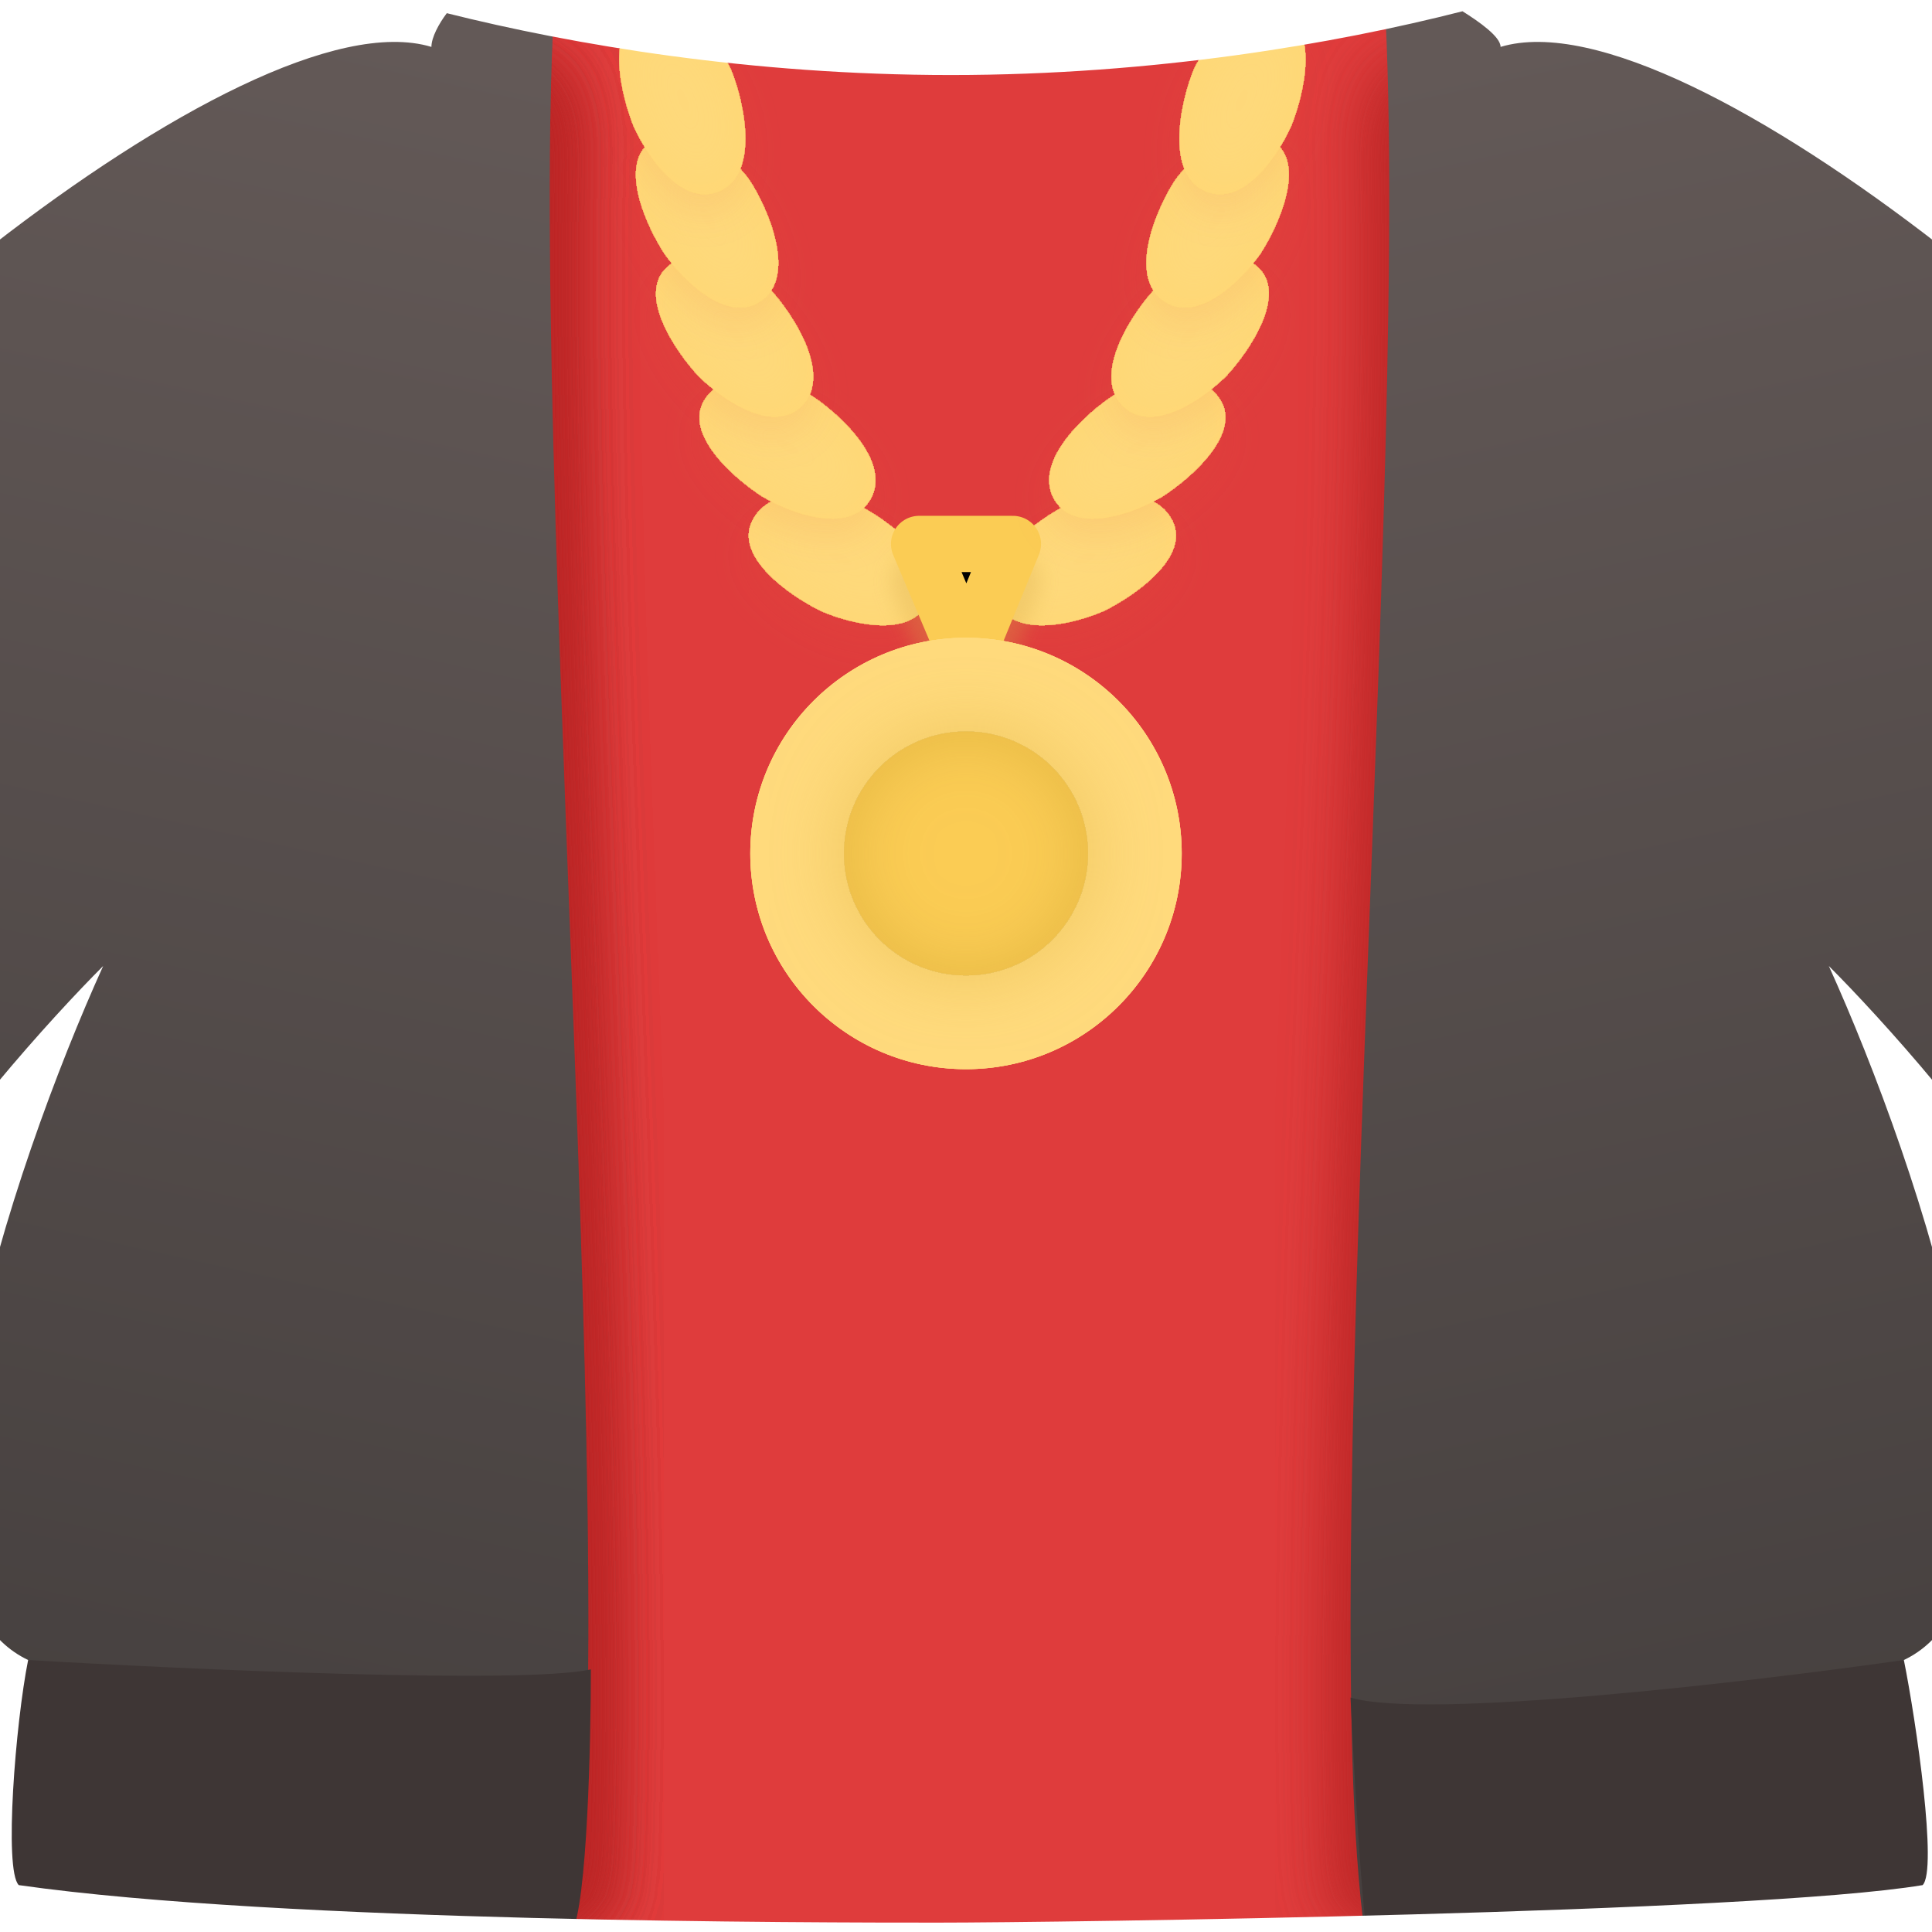
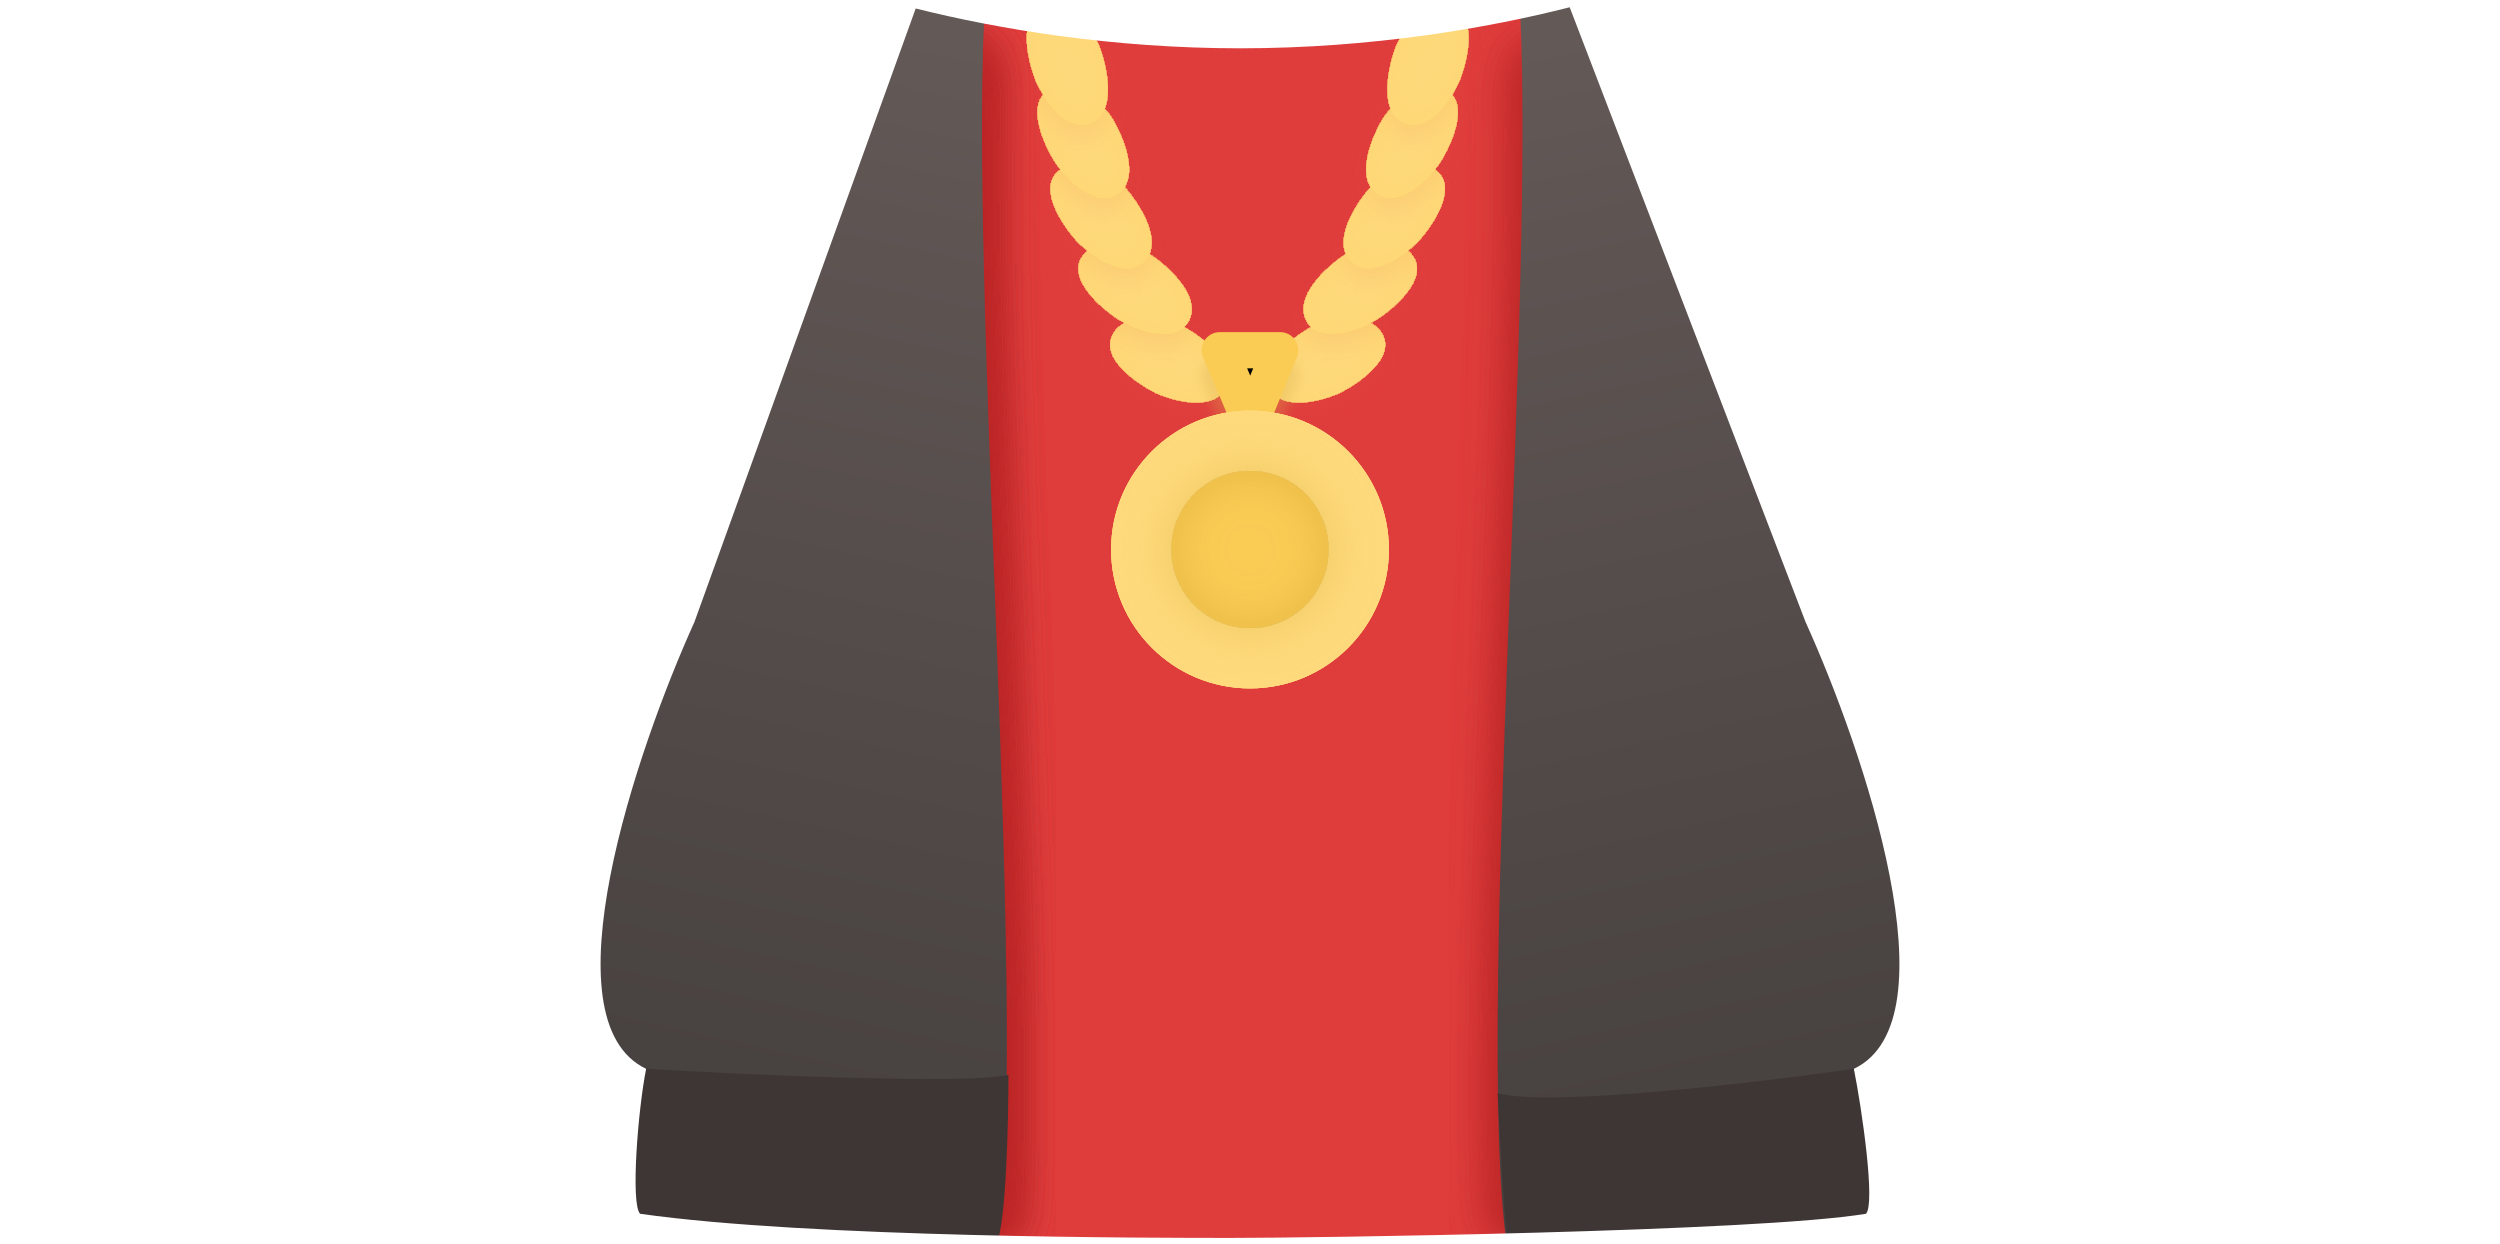
- <svg xmlns="http://www.w3.org/2000/svg" viewBox="1245.0 172.0 103 103.0" width="100%" height="100%">
+ <svg xmlns="http://www.w3.org/2000/svg" viewBox="1193.0 172.0 207.0 103.0" width="100%" height="100%">
  <defs>
    <filter id="filter629_ddd_495_57" x="1187" y="165" width="93.366" height="122.5" filterUnits="userSpaceOnUse" color-interpolation-filters="sRGB">
      <feFlood flood-opacity="0" result="BackgroundImageFix" />
      <feColorMatrix in="SourceAlpha" type="matrix" values="0 0 0 0 0 0 0 0 0 0 0 0 0 0 0 0 0 0 127 0" result="hardAlpha" />
      <feOffset dy="4" />
      <feGaussianBlur stdDeviation="2" />
      <feColorMatrix type="matrix" values="0 0 0 0 0.733 0 0 0 0 0.144 0 0 0 0 0.144 0 0 0 0.8 0" />
      <feBlend mode="normal" in2="BackgroundImageFix" result="effect1_dropShadow_495_57" />
      <feColorMatrix in="SourceAlpha" type="matrix" values="0 0 0 0 0 0 0 0 0 0 0 0 0 0 0 0 0 0 127 0" result="hardAlpha" />
      <feOffset dy="4" />
      <feGaussianBlur stdDeviation="2" />
      <feColorMatrix type="matrix" values="0 0 0 0 0.733 0 0 0 0 0.144 0 0 0 0 0.144 0 0 0 0.8 0" />
      <feBlend mode="normal" in2="effect1_dropShadow_495_57" result="effect2_dropShadow_495_57" />
      <feColorMatrix in="SourceAlpha" type="matrix" values="0 0 0 0 0 0 0 0 0 0 0 0 0 0 0 0 0 0 127 0" result="hardAlpha" />
      <feOffset dy="4" />
      <feGaussianBlur stdDeviation="2" />
      <feColorMatrix type="matrix" values="0 0 0 0 0.733 0 0 0 0 0.144 0 0 0 0 0.144 0 0 0 0.8 0" />
      <feBlend mode="normal" in2="effect2_dropShadow_495_57" result="effect3_dropShadow_495_57" />
      <feBlend mode="normal" in="SourceGraphic" in2="effect3_dropShadow_495_57" result="shape" />
    </filter>
    <linearGradient id="paint199_linear_495_57" x1="1238.5" y1="280" x2="1262" y2="173" gradientUnits="userSpaceOnUse">
      <stop stop-color="#413C3B" />
      <stop offset="1" stop-color="#635957" />
    </linearGradient>
    <filter id="filter630_ddd_495_57" x="1187" y="165" width="93.366" height="122.5" filterUnits="userSpaceOnUse" color-interpolation-filters="sRGB">
      <feFlood flood-opacity="0" result="BackgroundImageFix" />
      <feColorMatrix in="SourceAlpha" type="matrix" values="0 0 0 0 0 0 0 0 0 0 0 0 0 0 0 0 0 0 127 0" result="hardAlpha" />
      <feOffset dy="4" />
      <feGaussianBlur stdDeviation="2" />
      <feColorMatrix type="matrix" values="0 0 0 0 0.733 0 0 0 0 0.144 0 0 0 0 0.144 0 0 0 0.8 0" />
      <feBlend mode="normal" in2="BackgroundImageFix" result="effect1_dropShadow_495_57" />
      <feColorMatrix in="SourceAlpha" type="matrix" values="0 0 0 0 0 0 0 0 0 0 0 0 0 0 0 0 0 0 127 0" result="hardAlpha" />
      <feOffset dy="4" />
      <feGaussianBlur stdDeviation="2" />
      <feColorMatrix type="matrix" values="0 0 0 0 0.733 0 0 0 0 0.144 0 0 0 0 0.144 0 0 0 0.8 0" />
      <feBlend mode="normal" in2="effect1_dropShadow_495_57" result="effect2_dropShadow_495_57" />
      <feColorMatrix in="SourceAlpha" type="matrix" values="0 0 0 0 0 0 0 0 0 0 0 0 0 0 0 0 0 0 127 0" result="hardAlpha" />
      <feOffset dy="4" />
      <feGaussianBlur stdDeviation="2" />
      <feColorMatrix type="matrix" values="0 0 0 0 0.733 0 0 0 0 0.144 0 0 0 0 0.144 0 0 0 0.8 0" />
      <feBlend mode="normal" in2="effect2_dropShadow_495_57" result="effect3_dropShadow_495_57" />
      <feBlend mode="normal" in="SourceGraphic" in2="effect3_dropShadow_495_57" result="shape" />
    </filter>
    <linearGradient id="paint200_linear_495_57" x1="1238.5" y1="280" x2="1262" y2="173" gradientUnits="userSpaceOnUse">
      <stop stop-color="#413C3B" />
      <stop offset="1" stop-color="#635957" />
    </linearGradient>
    <filter id="filter631_ddd_495_57" x="1313" y="165" width="93.366" height="122.5" filterUnits="userSpaceOnUse" color-interpolation-filters="sRGB">
      <feFlood flood-opacity="0" result="BackgroundImageFix" />
      <feColorMatrix in="SourceAlpha" type="matrix" values="0 0 0 0 0 0 0 0 0 0 0 0 0 0 0 0 0 0 127 0" result="hardAlpha" />
      <feOffset dy="4" />
      <feGaussianBlur stdDeviation="2" />
      <feColorMatrix type="matrix" values="0 0 0 0 0.733 0 0 0 0 0.144 0 0 0 0 0.144 0 0 0 0.8 0" />
      <feBlend mode="normal" in2="BackgroundImageFix" result="effect1_dropShadow_495_57" />
      <feColorMatrix in="SourceAlpha" type="matrix" values="0 0 0 0 0 0 0 0 0 0 0 0 0 0 0 0 0 0 127 0" result="hardAlpha" />
      <feOffset dy="4" />
      <feGaussianBlur stdDeviation="2" />
      <feColorMatrix type="matrix" values="0 0 0 0 0.733 0 0 0 0 0.144 0 0 0 0 0.144 0 0 0 0.8 0" />
      <feBlend mode="normal" in2="effect1_dropShadow_495_57" result="effect2_dropShadow_495_57" />
      <feColorMatrix in="SourceAlpha" type="matrix" values="0 0 0 0 0 0 0 0 0 0 0 0 0 0 0 0 0 0 127 0" result="hardAlpha" />
      <feOffset dy="4" />
      <feGaussianBlur stdDeviation="2" />
      <feColorMatrix type="matrix" values="0 0 0 0 0.733 0 0 0 0 0.144 0 0 0 0 0.144 0 0 0 0.8 0" />
      <feBlend mode="normal" in2="effect2_dropShadow_495_57" result="effect3_dropShadow_495_57" />
      <feBlend mode="normal" in="SourceGraphic" in2="effect3_dropShadow_495_57" result="shape" />
    </filter>
    <linearGradient id="paint201_linear_495_57" x1="1354.87" y1="280" x2="1331.37" y2="173" gradientUnits="userSpaceOnUse">
      <stop stop-color="#413C3B" />
      <stop offset="1" stop-color="#635957" />
    </linearGradient>
    <filter id="filter632_di_495_57" x="1295.96" y="197.344" width="13.731" height="10.991" filterUnits="userSpaceOnUse" color-interpolation-filters="sRGB">
      <feFlood flood-opacity="0" result="BackgroundImageFix" />
      <feColorMatrix in="SourceAlpha" type="matrix" values="0 0 0 0 0 0 0 0 0 0 0 0 0 0 0 0 0 0 127 0" result="hardAlpha" />
      <feOffset dy="1" />
      <feGaussianBlur stdDeviation="1" />
      <feColorMatrix type="matrix" values="0 0 0 0 0.904 0 0 0 0 0.364 0 0 0 0 0.245 0 0 0 0.1 0" />
      <feBlend mode="normal" in2="BackgroundImageFix" result="effect1_dropShadow_495_57" />
      <feBlend mode="normal" in="SourceGraphic" in2="effect1_dropShadow_495_57" result="shape" />
      <feColorMatrix in="SourceAlpha" type="matrix" values="0 0 0 0 0 0 0 0 0 0 0 0 0 0 0 0 0 0 127 0" result="hardAlpha" />
      <feOffset />
      <feGaussianBlur stdDeviation="1.5" />
      <feComposite in2="hardAlpha" operator="arithmetic" k2="-1" k3="1" />
      <feColorMatrix type="matrix" values="0 0 0 0 1 0 0 0 0 0.842 0 0 0 0 0.45 0 0 0 1 0" />
      <feBlend mode="normal" in2="shape" result="effect2_innerShadow_495_57" />
    </filter>
    <filter id="filter633_di_495_57" x="1282.92" y="197.344" width="13.73" height="10.991" filterUnits="userSpaceOnUse" color-interpolation-filters="sRGB">
      <feFlood flood-opacity="0" result="BackgroundImageFix" />
      <feColorMatrix in="SourceAlpha" type="matrix" values="0 0 0 0 0 0 0 0 0 0 0 0 0 0 0 0 0 0 127 0" result="hardAlpha" />
      <feOffset dy="1" />
      <feGaussianBlur stdDeviation="1" />
      <feColorMatrix type="matrix" values="0 0 0 0 0.904 0 0 0 0 0.364 0 0 0 0 0.245 0 0 0 0.1 0" />
      <feBlend mode="normal" in2="BackgroundImageFix" result="effect1_dropShadow_495_57" />
      <feBlend mode="normal" in="SourceGraphic" in2="effect1_dropShadow_495_57" result="shape" />
      <feColorMatrix in="SourceAlpha" type="matrix" values="0 0 0 0 0 0 0 0 0 0 0 0 0 0 0 0 0 0 127 0" result="hardAlpha" />
      <feOffset />
      <feGaussianBlur stdDeviation="1.5" />
      <feComposite in2="hardAlpha" operator="arithmetic" k2="-1" k3="1" />
      <feColorMatrix type="matrix" values="0 0 0 0 1 0 0 0 0 0.842 0 0 0 0 0.45 0 0 0 1 0" />
      <feBlend mode="normal" in2="shape" result="effect2_innerShadow_495_57" />
    </filter>
    <filter id="filter634_di_495_57" x="1280.29" y="191.176" width="13.387" height="11.472" filterUnits="userSpaceOnUse" color-interpolation-filters="sRGB">
      <feFlood flood-opacity="0" result="BackgroundImageFix" />
      <feColorMatrix in="SourceAlpha" type="matrix" values="0 0 0 0 0 0 0 0 0 0 0 0 0 0 0 0 0 0 127 0" result="hardAlpha" />
      <feOffset dy="1" />
      <feGaussianBlur stdDeviation="1" />
      <feColorMatrix type="matrix" values="0 0 0 0 0.904 0 0 0 0 0.364 0 0 0 0 0.245 0 0 0 0.1 0" />
      <feBlend mode="normal" in2="BackgroundImageFix" result="effect1_dropShadow_495_57" />
      <feBlend mode="normal" in="SourceGraphic" in2="effect1_dropShadow_495_57" result="shape" />
      <feColorMatrix in="SourceAlpha" type="matrix" values="0 0 0 0 0 0 0 0 0 0 0 0 0 0 0 0 0 0 127 0" result="hardAlpha" />
      <feOffset />
      <feGaussianBlur stdDeviation="1.5" />
      <feComposite in2="hardAlpha" operator="arithmetic" k2="-1" k3="1" />
      <feColorMatrix type="matrix" values="0 0 0 0 1 0 0 0 0 0.842 0 0 0 0 0.45 0 0 0 1 0" />
      <feBlend mode="normal" in2="shape" result="effect2_innerShadow_495_57" />
    </filter>
    <filter id="filter635_di_495_57" x="1277.97" y="184.643" width="12.385" height="12.572" filterUnits="userSpaceOnUse" color-interpolation-filters="sRGB">
      <feFlood flood-opacity="0" result="BackgroundImageFix" />
      <feColorMatrix in="SourceAlpha" type="matrix" values="0 0 0 0 0 0 0 0 0 0 0 0 0 0 0 0 0 0 127 0" result="hardAlpha" />
      <feOffset dy="1" />
      <feGaussianBlur stdDeviation="1" />
      <feColorMatrix type="matrix" values="0 0 0 0 0.904 0 0 0 0 0.364 0 0 0 0 0.245 0 0 0 0.1 0" />
      <feBlend mode="normal" in2="BackgroundImageFix" result="effect1_dropShadow_495_57" />
      <feBlend mode="normal" in="SourceGraphic" in2="effect1_dropShadow_495_57" result="shape" />
      <feColorMatrix in="SourceAlpha" type="matrix" values="0 0 0 0 0 0 0 0 0 0 0 0 0 0 0 0 0 0 127 0" result="hardAlpha" />
      <feOffset />
      <feGaussianBlur stdDeviation="1.5" />
      <feComposite in2="hardAlpha" operator="arithmetic" k2="-1" k3="1" />
      <feColorMatrix type="matrix" values="0 0 0 0 1 0 0 0 0 0.842 0 0 0 0 0.45 0 0 0 1 0" />
      <feBlend mode="normal" in2="shape" result="effect2_innerShadow_495_57" />
    </filter>
    <filter id="filter636_di_495_57" x="1276.9" y="178.169" width="11.592" height="13.227" filterUnits="userSpaceOnUse" color-interpolation-filters="sRGB">
      <feFlood flood-opacity="0" result="BackgroundImageFix" />
      <feColorMatrix in="SourceAlpha" type="matrix" values="0 0 0 0 0 0 0 0 0 0 0 0 0 0 0 0 0 0 127 0" result="hardAlpha" />
      <feOffset dy="1" />
      <feGaussianBlur stdDeviation="1" />
      <feColorMatrix type="matrix" values="0 0 0 0 0.904 0 0 0 0 0.364 0 0 0 0 0.245 0 0 0 0.1 0" />
      <feBlend mode="normal" in2="BackgroundImageFix" result="effect1_dropShadow_495_57" />
      <feBlend mode="normal" in="SourceGraphic" in2="effect1_dropShadow_495_57" result="shape" />
      <feColorMatrix in="SourceAlpha" type="matrix" values="0 0 0 0 0 0 0 0 0 0 0 0 0 0 0 0 0 0 127 0" result="hardAlpha" />
      <feOffset />
      <feGaussianBlur stdDeviation="1.5" />
      <feComposite in2="hardAlpha" operator="arithmetic" k2="-1" k3="1" />
      <feColorMatrix type="matrix" values="0 0 0 0 1 0 0 0 0 0.842 0 0 0 0 0.45 0 0 0 1 0" />
      <feBlend mode="normal" in2="shape" result="effect2_innerShadow_495_57" />
    </filter>
    <filter id="filter637_di_495_57" x="1276.01" y="171.562" width="10.726" height="13.793" filterUnits="userSpaceOnUse" color-interpolation-filters="sRGB">
      <feFlood flood-opacity="0" result="BackgroundImageFix" />
      <feColorMatrix in="SourceAlpha" type="matrix" values="0 0 0 0 0 0 0 0 0 0 0 0 0 0 0 0 0 0 127 0" result="hardAlpha" />
      <feOffset dy="1" />
      <feGaussianBlur stdDeviation="1" />
      <feColorMatrix type="matrix" values="0 0 0 0 0.904 0 0 0 0 0.364 0 0 0 0 0.245 0 0 0 0.1 0" />
      <feBlend mode="normal" in2="BackgroundImageFix" result="effect1_dropShadow_495_57" />
      <feBlend mode="normal" in="SourceGraphic" in2="effect1_dropShadow_495_57" result="shape" />
      <feColorMatrix in="SourceAlpha" type="matrix" values="0 0 0 0 0 0 0 0 0 0 0 0 0 0 0 0 0 0 127 0" result="hardAlpha" />
      <feOffset />
      <feGaussianBlur stdDeviation="1.5" />
      <feComposite in2="hardAlpha" operator="arithmetic" k2="-1" k3="1" />
      <feColorMatrix type="matrix" values="0 0 0 0 1 0 0 0 0 0.842 0 0 0 0 0.45 0 0 0 1 0" />
      <feBlend mode="normal" in2="shape" result="effect2_innerShadow_495_57" />
    </filter>
    <filter id="filter638_d_495_57" x="1291.5" y="199.5" width="10" height="12" filterUnits="userSpaceOnUse" color-interpolation-filters="sRGB">
      <feFlood flood-opacity="0" result="BackgroundImageFix" />
      <feColorMatrix in="SourceAlpha" type="matrix" values="0 0 0 0 0 0 0 0 0 0 0 0 0 0 0 0 0 0 127 0" result="hardAlpha" />
      <feOffset dy="2" />
      <feGaussianBlur stdDeviation="0.5" />
      <feColorMatrix type="matrix" values="0 0 0 0 0.85 0 0 0 0 0.674 0 0 0 0 0.297 0 0 0 0.3 0" />
      <feBlend mode="normal" in2="BackgroundImageFix" result="effect1_dropShadow_495_57" />
      <feBlend mode="normal" in="SourceGraphic" in2="effect1_dropShadow_495_57" result="shape" />
    </filter>
    <filter id="filter639_di_495_57" x="1286" y="207" width="21" height="21" filterUnits="userSpaceOnUse" color-interpolation-filters="sRGB">
      <feFlood flood-opacity="0" result="BackgroundImageFix" />
      <feColorMatrix in="SourceAlpha" type="matrix" values="0 0 0 0 0 0 0 0 0 0 0 0 0 0 0 0 0 0 127 0" result="hardAlpha" />
      <feOffset />
      <feGaussianBlur stdDeviation="2" />
      <feColorMatrix type="matrix" values="0 0 0 0 0.878 0 0 0 0 0.702 0 0 0 0 0.251 0 0 0 0.5 0" />
      <feBlend mode="normal" in2="BackgroundImageFix" result="effect1_dropShadow_495_57" />
      <feBlend mode="normal" in="SourceGraphic" in2="effect1_dropShadow_495_57" result="shape" />
      <feColorMatrix in="SourceAlpha" type="matrix" values="0 0 0 0 0 0 0 0 0 0 0 0 0 0 0 0 0 0 127 0" result="hardAlpha" />
      <feOffset />
      <feGaussianBlur stdDeviation="2" />
      <feComposite in2="hardAlpha" operator="arithmetic" k2="-1" k3="1" />
      <feColorMatrix type="matrix" values="0 0 0 0 0.637 0 0 0 0 0.472 0 0 0 0 0.048 0 0 0 0.25 0" />
      <feBlend mode="normal" in2="shape" result="effect2_innerShadow_495_57" />
    </filter>
    <filter id="filter640_di_495_57" x="1298.94" y="191.176" width="13.387" height="11.472" filterUnits="userSpaceOnUse" color-interpolation-filters="sRGB">
      <feFlood flood-opacity="0" result="BackgroundImageFix" />
      <feColorMatrix in="SourceAlpha" type="matrix" values="0 0 0 0 0 0 0 0 0 0 0 0 0 0 0 0 0 0 127 0" result="hardAlpha" />
      <feOffset dy="1" />
      <feGaussianBlur stdDeviation="1" />
      <feColorMatrix type="matrix" values="0 0 0 0 0.904 0 0 0 0 0.364 0 0 0 0 0.245 0 0 0 0.1 0" />
      <feBlend mode="normal" in2="BackgroundImageFix" result="effect1_dropShadow_495_57" />
      <feBlend mode="normal" in="SourceGraphic" in2="effect1_dropShadow_495_57" result="shape" />
      <feColorMatrix in="SourceAlpha" type="matrix" values="0 0 0 0 0 0 0 0 0 0 0 0 0 0 0 0 0 0 127 0" result="hardAlpha" />
      <feOffset />
      <feGaussianBlur stdDeviation="1.5" />
      <feComposite in2="hardAlpha" operator="arithmetic" k2="-1" k3="1" />
      <feColorMatrix type="matrix" values="0 0 0 0 1 0 0 0 0 0.842 0 0 0 0 0.45 0 0 0 1 0" />
      <feBlend mode="normal" in2="shape" result="effect2_innerShadow_495_57" />
    </filter>
    <filter id="filter641_di_495_57" x="1302.26" y="184.643" width="12.386" height="12.572" filterUnits="userSpaceOnUse" color-interpolation-filters="sRGB">
      <feFlood flood-opacity="0" result="BackgroundImageFix" />
      <feColorMatrix in="SourceAlpha" type="matrix" values="0 0 0 0 0 0 0 0 0 0 0 0 0 0 0 0 0 0 127 0" result="hardAlpha" />
      <feOffset dy="1" />
      <feGaussianBlur stdDeviation="1" />
      <feColorMatrix type="matrix" values="0 0 0 0 0.904 0 0 0 0 0.364 0 0 0 0 0.245 0 0 0 0.1 0" />
      <feBlend mode="normal" in2="BackgroundImageFix" result="effect1_dropShadow_495_57" />
      <feBlend mode="normal" in="SourceGraphic" in2="effect1_dropShadow_495_57" result="shape" />
      <feColorMatrix in="SourceAlpha" type="matrix" values="0 0 0 0 0 0 0 0 0 0 0 0 0 0 0 0 0 0 127 0" result="hardAlpha" />
      <feOffset />
      <feGaussianBlur stdDeviation="1.5" />
      <feComposite in2="hardAlpha" operator="arithmetic" k2="-1" k3="1" />
      <feColorMatrix type="matrix" values="0 0 0 0 1 0 0 0 0 0.842 0 0 0 0 0.45 0 0 0 1 0" />
      <feBlend mode="normal" in2="shape" result="effect2_innerShadow_495_57" />
    </filter>
    <filter id="filter642_di_495_57" x="1304.12" y="178.169" width="11.592" height="13.227" filterUnits="userSpaceOnUse" color-interpolation-filters="sRGB">
      <feFlood flood-opacity="0" result="BackgroundImageFix" />
      <feColorMatrix in="SourceAlpha" type="matrix" values="0 0 0 0 0 0 0 0 0 0 0 0 0 0 0 0 0 0 127 0" result="hardAlpha" />
      <feOffset dy="1" />
      <feGaussianBlur stdDeviation="1" />
      <feColorMatrix type="matrix" values="0 0 0 0 0.904 0 0 0 0 0.364 0 0 0 0 0.245 0 0 0 0.1 0" />
      <feBlend mode="normal" in2="BackgroundImageFix" result="effect1_dropShadow_495_57" />
      <feBlend mode="normal" in="SourceGraphic" in2="effect1_dropShadow_495_57" result="shape" />
      <feColorMatrix in="SourceAlpha" type="matrix" values="0 0 0 0 0 0 0 0 0 0 0 0 0 0 0 0 0 0 127 0" result="hardAlpha" />
      <feOffset />
      <feGaussianBlur stdDeviation="1.5" />
      <feComposite in2="hardAlpha" operator="arithmetic" k2="-1" k3="1" />
      <feColorMatrix type="matrix" values="0 0 0 0 1 0 0 0 0 0.842 0 0 0 0 0.45 0 0 0 1 0" />
      <feBlend mode="normal" in2="shape" result="effect2_innerShadow_495_57" />
    </filter>
    <filter id="filter643_di_495_57" x="1305.88" y="171.562" width="10.725" height="13.793" filterUnits="userSpaceOnUse" color-interpolation-filters="sRGB">
      <feFlood flood-opacity="0" result="BackgroundImageFix" />
      <feColorMatrix in="SourceAlpha" type="matrix" values="0 0 0 0 0 0 0 0 0 0 0 0 0 0 0 0 0 0 127 0" result="hardAlpha" />
      <feOffset dy="1" />
      <feGaussianBlur stdDeviation="1" />
      <feColorMatrix type="matrix" values="0 0 0 0 0.904 0 0 0 0 0.364 0 0 0 0 0.245 0 0 0 0.1 0" />
      <feBlend mode="normal" in2="BackgroundImageFix" result="effect1_dropShadow_495_57" />
      <feBlend mode="normal" in="SourceGraphic" in2="effect1_dropShadow_495_57" result="shape" />
      <feColorMatrix in="SourceAlpha" type="matrix" values="0 0 0 0 0 0 0 0 0 0 0 0 0 0 0 0 0 0 127 0" result="hardAlpha" />
      <feOffset />
      <feGaussianBlur stdDeviation="1.5" />
      <feComposite in2="hardAlpha" operator="arithmetic" k2="-1" k3="1" />
      <feColorMatrix type="matrix" values="0 0 0 0 1 0 0 0 0 0.842 0 0 0 0 0.45 0 0 0 1 0" />
      <feBlend mode="normal" in2="shape" result="effect2_innerShadow_495_57" />
    </filter>
-     <clipPath id="clip_top_long_sleeve_02_torso">
-       <rect x="1245.0" y="172.0" width="103" height="103.0" />
-     </clipPath>
  </defs>
-   <g clip-path="url(#clip_top_long_sleeve_02_torso)">
-     <mask id="mask86_495_57" style="mask-type:alpha" maskUnits="userSpaceOnUse" x="1193" y="172" width="207" height="103">
-       <path fill-rule="evenodd" clip-rule="evenodd" d="M1268.82 172.703C1268.4 173.258 1268 173.993 1268 174.5C1258 171.5 1230.6 194.7 1223 207.5C1219.03 214.187 1214.01 218.603 1209.62 222.464C1203.51 227.841 1198.63 232.142 1199.5 240C1197.17 241.833 1192.7 246 1193.5 248C1196.83 251.833 1204.5 259.7 1208.5 260.5C1212.5 260.5 1215.83 255.833 1217 253.5C1221.5 255 1236.2 243.2 1239 238C1241.8 232.8 1247.83 226.167 1250.5 223.5C1245.67 234.167 1238.1 256.5 1246.5 260.5C1245.83 263.833 1245.2 271.7 1246 272.5C1260 274.5 1288.6 274.5 1295 274.5C1301.4 274.5 1338.5 274 1347.5 272.5C1348.3 271.7 1347.17 263.833 1346.5 260.5C1354.9 256.5 1347.33 234.167 1342.5 223.5C1345.17 226.167 1351.2 232.8 1354 238C1356.8 243.2 1371.5 255 1376 253.5C1377.17 255.833 1380.5 260.5 1384.5 260.5C1388.5 259.7 1396.17 251.833 1399.5 248C1400.3 246 1395.83 241.833 1393.5 240C1394.37 232.142 1389.49 227.841 1383.38 222.464C1378.99 218.603 1373.97 214.187 1370 207.5C1362.4 194.7 1335 171.5 1325 174.5C1325 173.961 1323.87 173.165 1322.97 172.601C1316.21 174.325 1306.57 176 1295.69 176C1285.04 176 1275.56 174.391 1268.82 172.703Z" fill="black" />
-     </mask>
-     <g mask="url(#mask86_495_57)">
-       <path d="M1402 163H1189V326H1402V163Z" fill="#DF3C3C" />
-       <g filter="url(#filter629_ddd_495_57)">
-         <path d="M1241.5 276L1274.5 279.5C1279.3 269.9 1273.17 200.333 1274.5 173L1265 165L1215.5 208.5C1209.17 216.5 1192.6 244.2 1191 249L1209 265L1238.5 247L1241.5 276Z" fill="url(#paint199_linear_495_57)" />
-       </g>
-       <g filter="url(#filter630_ddd_495_57)">
-         <path d="M1241.5 276L1274.5 279.5C1279.3 269.9 1273.17 200.333 1274.5 173L1265 165L1215.5 208.5C1209.17 216.5 1192.6 244.2 1191 249L1209 265L1238.5 247L1241.5 276Z" fill="url(#paint200_linear_495_57)" />
-       </g>
-       <g filter="url(#filter631_ddd_495_57)">
-         <path d="M1351.87 276L1318.87 279.5C1314.07 269.9 1320.2 200.333 1318.87 173L1328.37 165L1377.87 208.5C1384.2 216.5 1400.77 244.2 1402.37 249L1384.37 265L1354.87 247L1351.87 276Z" fill="url(#paint201_linear_495_57)" />
-       </g>
-       <g filter="url(#filter632_di_495_57)">
-         <path d="M1307.51 199.779C1306.56 197.844 1303.53 198.255 1302.17 198.786C1301.13 199.193 1296.99 201.724 1298.17 204.143C1299.12 206.078 1302.36 205.23 1303.86 204.565C1305.47 203.775 1308.46 201.713 1307.51 199.779Z" fill="#FED97B" />
-       </g>
-       <g filter="url(#filter633_di_495_57)">
-         <path d="M1285.1 199.779C1286.05 197.844 1289.08 198.255 1290.44 198.786C1291.48 199.193 1295.62 201.724 1294.44 204.143C1293.49 206.078 1290.25 205.23 1288.75 204.565C1287.14 203.775 1284.15 201.713 1285.1 199.779Z" fill="#FED97B" />
-       </g>
-       <g filter="url(#filter634_di_495_57)">
-         <path d="M1282.57 193.308C1283.73 191.493 1286.69 192.246 1287.98 192.927C1288.97 193.449 1292.8 196.434 1291.35 198.702C1290.19 200.517 1287.07 199.309 1285.65 198.477C1284.14 197.511 1281.41 195.123 1282.57 193.308Z" fill="#FED97B" />
-       </g>
-       <g filter="url(#filter635_di_495_57)">
-         <path d="M1280.55 186.26C1282.13 184.796 1284.81 186.27 1285.88 187.255C1286.71 188.009 1289.66 191.862 1287.69 193.692C1286.11 195.157 1283.39 193.201 1282.23 192.04C1281.01 190.723 1278.97 187.724 1280.55 186.26Z" fill="#FED97B" />
-       </g>
-       <g filter="url(#filter636_di_495_57)">
-         <path d="M1279.75 179.536C1281.55 178.364 1283.94 180.276 1284.83 181.431C1285.52 182.315 1287.77 186.617 1285.51 188.082C1283.7 189.254 1281.36 186.862 1280.42 185.519C1279.44 184.013 1277.94 180.708 1279.75 179.536Z" fill="#FED97B" />
-       </g>
-       <g filter="url(#filter637_di_495_57)">
-         <path d="M1279.25 172.728C1281.25 171.92 1283.23 174.249 1283.89 175.553C1284.4 176.551 1285.79 181.201 1283.29 182.211C1281.3 183.02 1279.45 180.227 1278.78 178.73C1278.11 177.066 1277.26 173.536 1279.25 172.728Z" fill="#FED97B" />
-       </g>
-       <g filter="url(#filter638_d_495_57)">
-         <path d="M1294 201L1296.54 207L1299 201H1294Z" fill="#FBCC54" />
-         <path d="M1294 201L1296.54 207L1299 201H1294Z" stroke="#FBCC54" stroke-width="3" stroke-linejoin="round" />
-       </g>
-       <path d="M1296.5 229C1302.85 229 1308 223.851 1308 217.5C1308 211.149 1302.85 206 1296.5 206C1290.15 206 1285 211.149 1285 217.5C1285 223.851 1290.15 229 1296.5 229Z" fill="#FFDA7C" />
-       <path d="M1296.5 229C1302.85 229 1308 223.851 1308 217.5C1308 211.149 1302.85 206 1296.5 206C1290.15 206 1285 211.149 1285 217.5C1285 223.851 1290.15 229 1296.5 229Z" fill="#FFDA7C" />
-       <path d="M1296.5 229C1302.85 229 1308 223.851 1308 217.5C1308 211.149 1302.85 206 1296.5 206C1290.15 206 1285 211.149 1285 217.5C1285 223.851 1290.15 229 1296.5 229Z" fill="#FFDA7C" />
-       <g filter="url(#filter639_di_495_57)">
-         <path d="M1296.5 224C1300.09 224 1303 221.09 1303 217.5C1303 213.91 1300.09 211 1296.5 211C1292.91 211 1290 213.91 1290 217.5C1290 221.09 1292.91 224 1296.5 224Z" fill="#FBCC54" />
-       </g>
-       <g filter="url(#filter640_di_495_57)">
-         <path d="M1310.05 193.308C1308.89 191.493 1305.92 192.246 1304.63 192.927C1303.64 193.449 1299.81 196.434 1301.26 198.702C1302.42 200.517 1305.55 199.309 1306.96 198.477C1308.47 197.511 1311.21 195.123 1310.05 193.308Z" fill="#FED97B" />
-       </g>
-       <g filter="url(#filter641_di_495_57)">
-         <path d="M1312.07 186.26C1310.49 184.796 1307.81 186.27 1306.73 187.255C1305.9 188.009 1302.95 191.862 1304.92 193.692C1306.5 195.157 1309.22 193.201 1310.38 192.04C1311.6 190.723 1313.65 187.724 1312.07 186.26Z" fill="#FED97B" />
-       </g>
-       <g filter="url(#filter642_di_495_57)">
-         <path d="M1312.87 179.536C1311.06 178.364 1308.67 180.276 1307.78 181.431C1307.09 182.315 1304.84 186.617 1307.1 188.082C1308.91 189.254 1311.25 186.862 1312.2 185.519C1313.17 184.013 1314.67 180.708 1312.87 179.536Z" fill="#FED97B" />
-       </g>
-       <g filter="url(#filter643_di_495_57)">
-         <path d="M1313.36 172.728C1311.36 171.92 1309.38 174.249 1308.72 175.553C1308.22 176.551 1306.82 181.201 1309.32 182.211C1311.32 183.02 1313.16 180.227 1313.83 178.73C1314.51 177.066 1315.35 173.536 1313.36 172.728Z" fill="#FED97B" />
-       </g>
-       <path d="M1217 253.5C1212.2 253.1 1203.33 244.333 1199.5 240H1198L1192 247.5L1206.5 261.5L1215.5 259.5L1217 253.5Z" fill="#3E3635" />
-       <path d="M1376 253.5C1380.8 253.1 1389.67 244.333 1393.5 240H1395L1401 247.5L1386.5 261.5L1377.5 259.5L1376 253.5Z" fill="#3E3635" />
-       <path d="M1318 276C1317.6 274 1317.17 266.167 1317 262.5C1321 263.7 1338.33 261.667 1346.5 260.5L1347.5 261L1348.5 273.5C1338.5 275.167 1318.4 278 1318 276Z" fill="#3E3635" />
-       <path d="M1275.5 275C1276.3 273.4 1276.5 265 1276.5 261C1272.9 261.8 1255 261 1246.5 260.5L1245 261.5L1245.5 273C1255.17 274.333 1274.7 276.6 1275.5 275Z" fill="#3E3635" />
-     </g>
+   <mask id="mask86_495_57" style="mask-type:alpha" maskUnits="userSpaceOnUse" x="1193" y="172" width="207" height="103">
+     <path fill-rule="evenodd" clip-rule="evenodd" d="M1268.82 172.703L1250.5 223.5C1245.67 234.167 1238.1 256.5 1246.5 260.5C1245.83 263.833 1245.2 271.7 1246 272.5C1260 274.5 1288.6 274.5 1295 274.5C1301.4 274.5 1338.5 274 1347.5 272.5C1348.3 271.7 1347.17 263.833 1346.5 260.5C1354.9 256.5 1347.33 234.167 1342.5 223.5L1322.97 172.601C1316.21 174.325 1306.57 176 1295.69 176C1285.04 176 1275.56 174.391 1268.82 172.703Z" fill="black" />
+   </mask>
+   <g mask="url(#mask86_495_57)">
+     <path d="M1402 163H1189V326H1402V163Z" fill="#DF3C3C" />
+     <g filter="url(#filter629_ddd_495_57)">
+       <path d="M1241.5 276L1274.5 279.5C1279.3 269.9 1273.17 200.333 1274.5 173L1265 165L1215.5 208.5C1209.17 216.5 1192.6 244.2 1191 249L1209 265L1238.5 247L1241.5 276Z" fill="url(#paint199_linear_495_57)" />
+     </g>
+     <g filter="url(#filter630_ddd_495_57)">
+       <path d="M1241.5 276L1274.5 279.5C1279.3 269.9 1273.17 200.333 1274.5 173L1265 165L1215.5 208.5C1209.17 216.5 1192.6 244.2 1191 249L1209 265L1238.5 247L1241.5 276Z" fill="url(#paint200_linear_495_57)" />
+     </g>
+     <g filter="url(#filter631_ddd_495_57)">
+       <path d="M1351.87 276L1318.87 279.5C1314.07 269.9 1320.2 200.333 1318.87 173L1328.37 165L1377.87 208.5C1384.2 216.5 1400.77 244.2 1402.37 249L1384.37 265L1354.87 247L1351.87 276Z" fill="url(#paint201_linear_495_57)" />
+     </g>
+     <g filter="url(#filter632_di_495_57)">
+       <path d="M1307.51 199.779C1306.56 197.844 1303.53 198.255 1302.17 198.786C1301.13 199.193 1296.99 201.724 1298.17 204.143C1299.12 206.078 1302.36 205.23 1303.86 204.565C1305.47 203.775 1308.46 201.713 1307.51 199.779Z" fill="#FED97B" />
+     </g>
+     <g filter="url(#filter633_di_495_57)">
+       <path d="M1285.1 199.779C1286.05 197.844 1289.08 198.255 1290.44 198.786C1291.48 199.193 1295.62 201.724 1294.44 204.143C1293.49 206.078 1290.25 205.23 1288.75 204.565C1287.14 203.775 1284.15 201.713 1285.1 199.779Z" fill="#FED97B" />
+     </g>
+     <g filter="url(#filter634_di_495_57)">
+       <path d="M1282.57 193.308C1283.73 191.493 1286.69 192.246 1287.98 192.927C1288.97 193.449 1292.8 196.434 1291.35 198.702C1290.19 200.517 1287.07 199.309 1285.65 198.477C1284.14 197.511 1281.41 195.123 1282.57 193.308Z" fill="#FED97B" />
+     </g>
+     <g filter="url(#filter635_di_495_57)">
+       <path d="M1280.55 186.26C1282.13 184.796 1284.81 186.27 1285.88 187.255C1286.71 188.009 1289.66 191.862 1287.69 193.692C1286.11 195.157 1283.39 193.201 1282.23 192.04C1281.01 190.723 1278.97 187.724 1280.55 186.26Z" fill="#FED97B" />
+     </g>
+     <g filter="url(#filter636_di_495_57)">
+       <path d="M1279.75 179.536C1281.55 178.364 1283.94 180.276 1284.83 181.431C1285.52 182.315 1287.77 186.617 1285.51 188.082C1283.7 189.254 1281.36 186.862 1280.42 185.519C1279.44 184.013 1277.94 180.708 1279.75 179.536Z" fill="#FED97B" />
+     </g>
+     <g filter="url(#filter637_di_495_57)">
+       <path d="M1279.25 172.728C1281.25 171.92 1283.23 174.249 1283.89 175.553C1284.4 176.551 1285.79 181.201 1283.29 182.211C1281.3 183.02 1279.45 180.227 1278.78 178.73C1278.11 177.066 1277.26 173.536 1279.25 172.728Z" fill="#FED97B" />
+     </g>
+     <g filter="url(#filter638_d_495_57)">
+       <path d="M1294 201L1296.54 207L1299 201H1294Z" fill="#FBCC54" />
+       <path d="M1294 201L1296.54 207L1299 201H1294Z" stroke="#FBCC54" stroke-width="3" stroke-linejoin="round" />
+     </g>
+     <path d="M1296.5 229C1302.85 229 1308 223.851 1308 217.5C1308 211.149 1302.85 206 1296.5 206C1290.15 206 1285 211.149 1285 217.5C1285 223.851 1290.15 229 1296.5 229Z" fill="#FFDA7C" />
+     <path d="M1296.5 229C1302.85 229 1308 223.851 1308 217.5C1308 211.149 1302.85 206 1296.5 206C1290.15 206 1285 211.149 1285 217.5C1285 223.851 1290.15 229 1296.5 229Z" fill="#FFDA7C" />
+     <path d="M1296.5 229C1302.85 229 1308 223.851 1308 217.5C1308 211.149 1302.85 206 1296.5 206C1290.15 206 1285 211.149 1285 217.5C1285 223.851 1290.15 229 1296.5 229Z" fill="#FFDA7C" />
+     <g filter="url(#filter639_di_495_57)">
+       <path d="M1296.5 224C1300.09 224 1303 221.09 1303 217.5C1303 213.91 1300.09 211 1296.5 211C1292.91 211 1290 213.91 1290 217.5C1290 221.09 1292.91 224 1296.5 224Z" fill="#FBCC54" />
+     </g>
+     <g filter="url(#filter640_di_495_57)">
+       <path d="M1310.05 193.308C1308.89 191.493 1305.92 192.246 1304.63 192.927C1303.64 193.449 1299.81 196.434 1301.26 198.702C1302.42 200.517 1305.55 199.309 1306.96 198.477C1308.47 197.511 1311.21 195.123 1310.05 193.308Z" fill="#FED97B" />
+     </g>
+     <g filter="url(#filter641_di_495_57)">
+       <path d="M1312.07 186.26C1310.49 184.796 1307.81 186.27 1306.73 187.255C1305.9 188.009 1302.95 191.862 1304.92 193.692C1306.5 195.157 1309.22 193.201 1310.38 192.04C1311.6 190.723 1313.65 187.724 1312.07 186.26Z" fill="#FED97B" />
+     </g>
+     <g filter="url(#filter642_di_495_57)">
+       <path d="M1312.87 179.536C1311.06 178.364 1308.67 180.276 1307.78 181.431C1307.09 182.315 1304.84 186.617 1307.1 188.082C1308.91 189.254 1311.25 186.862 1312.2 185.519C1313.17 184.013 1314.67 180.708 1312.87 179.536Z" fill="#FED97B" />
+     </g>
+     <g filter="url(#filter643_di_495_57)">
+       <path d="M1313.36 172.728C1311.36 171.92 1309.38 174.249 1308.72 175.553C1308.22 176.551 1306.82 181.201 1309.32 182.211C1311.32 183.02 1313.16 180.227 1313.83 178.73C1314.51 177.066 1315.35 173.536 1313.36 172.728Z" fill="#FED97B" />
+     </g>
+     <path d="M1217 253.5C1212.2 253.1 1203.33 244.333 1199.5 240H1198L1192 247.5L1206.5 261.5L1215.5 259.5L1217 253.5Z" fill="#3E3635" />
+     <path d="M1376 253.5C1380.8 253.1 1389.67 244.333 1393.5 240H1395L1401 247.5L1386.5 261.5L1377.5 259.5L1376 253.5Z" fill="#3E3635" />
+     <path d="M1318 276C1317.6 274 1317.17 266.167 1317 262.5C1321 263.7 1338.33 261.667 1346.5 260.5L1347.5 261L1348.5 273.5C1338.5 275.167 1318.4 278 1318 276Z" fill="#3E3635" />
+     <path d="M1275.5 275C1276.3 273.4 1276.5 265 1276.5 261C1272.9 261.8 1255 261 1246.5 260.5L1245 261.5L1245.5 273C1255.17 274.333 1274.7 276.6 1275.5 275Z" fill="#3E3635" />
  </g>
</svg>
